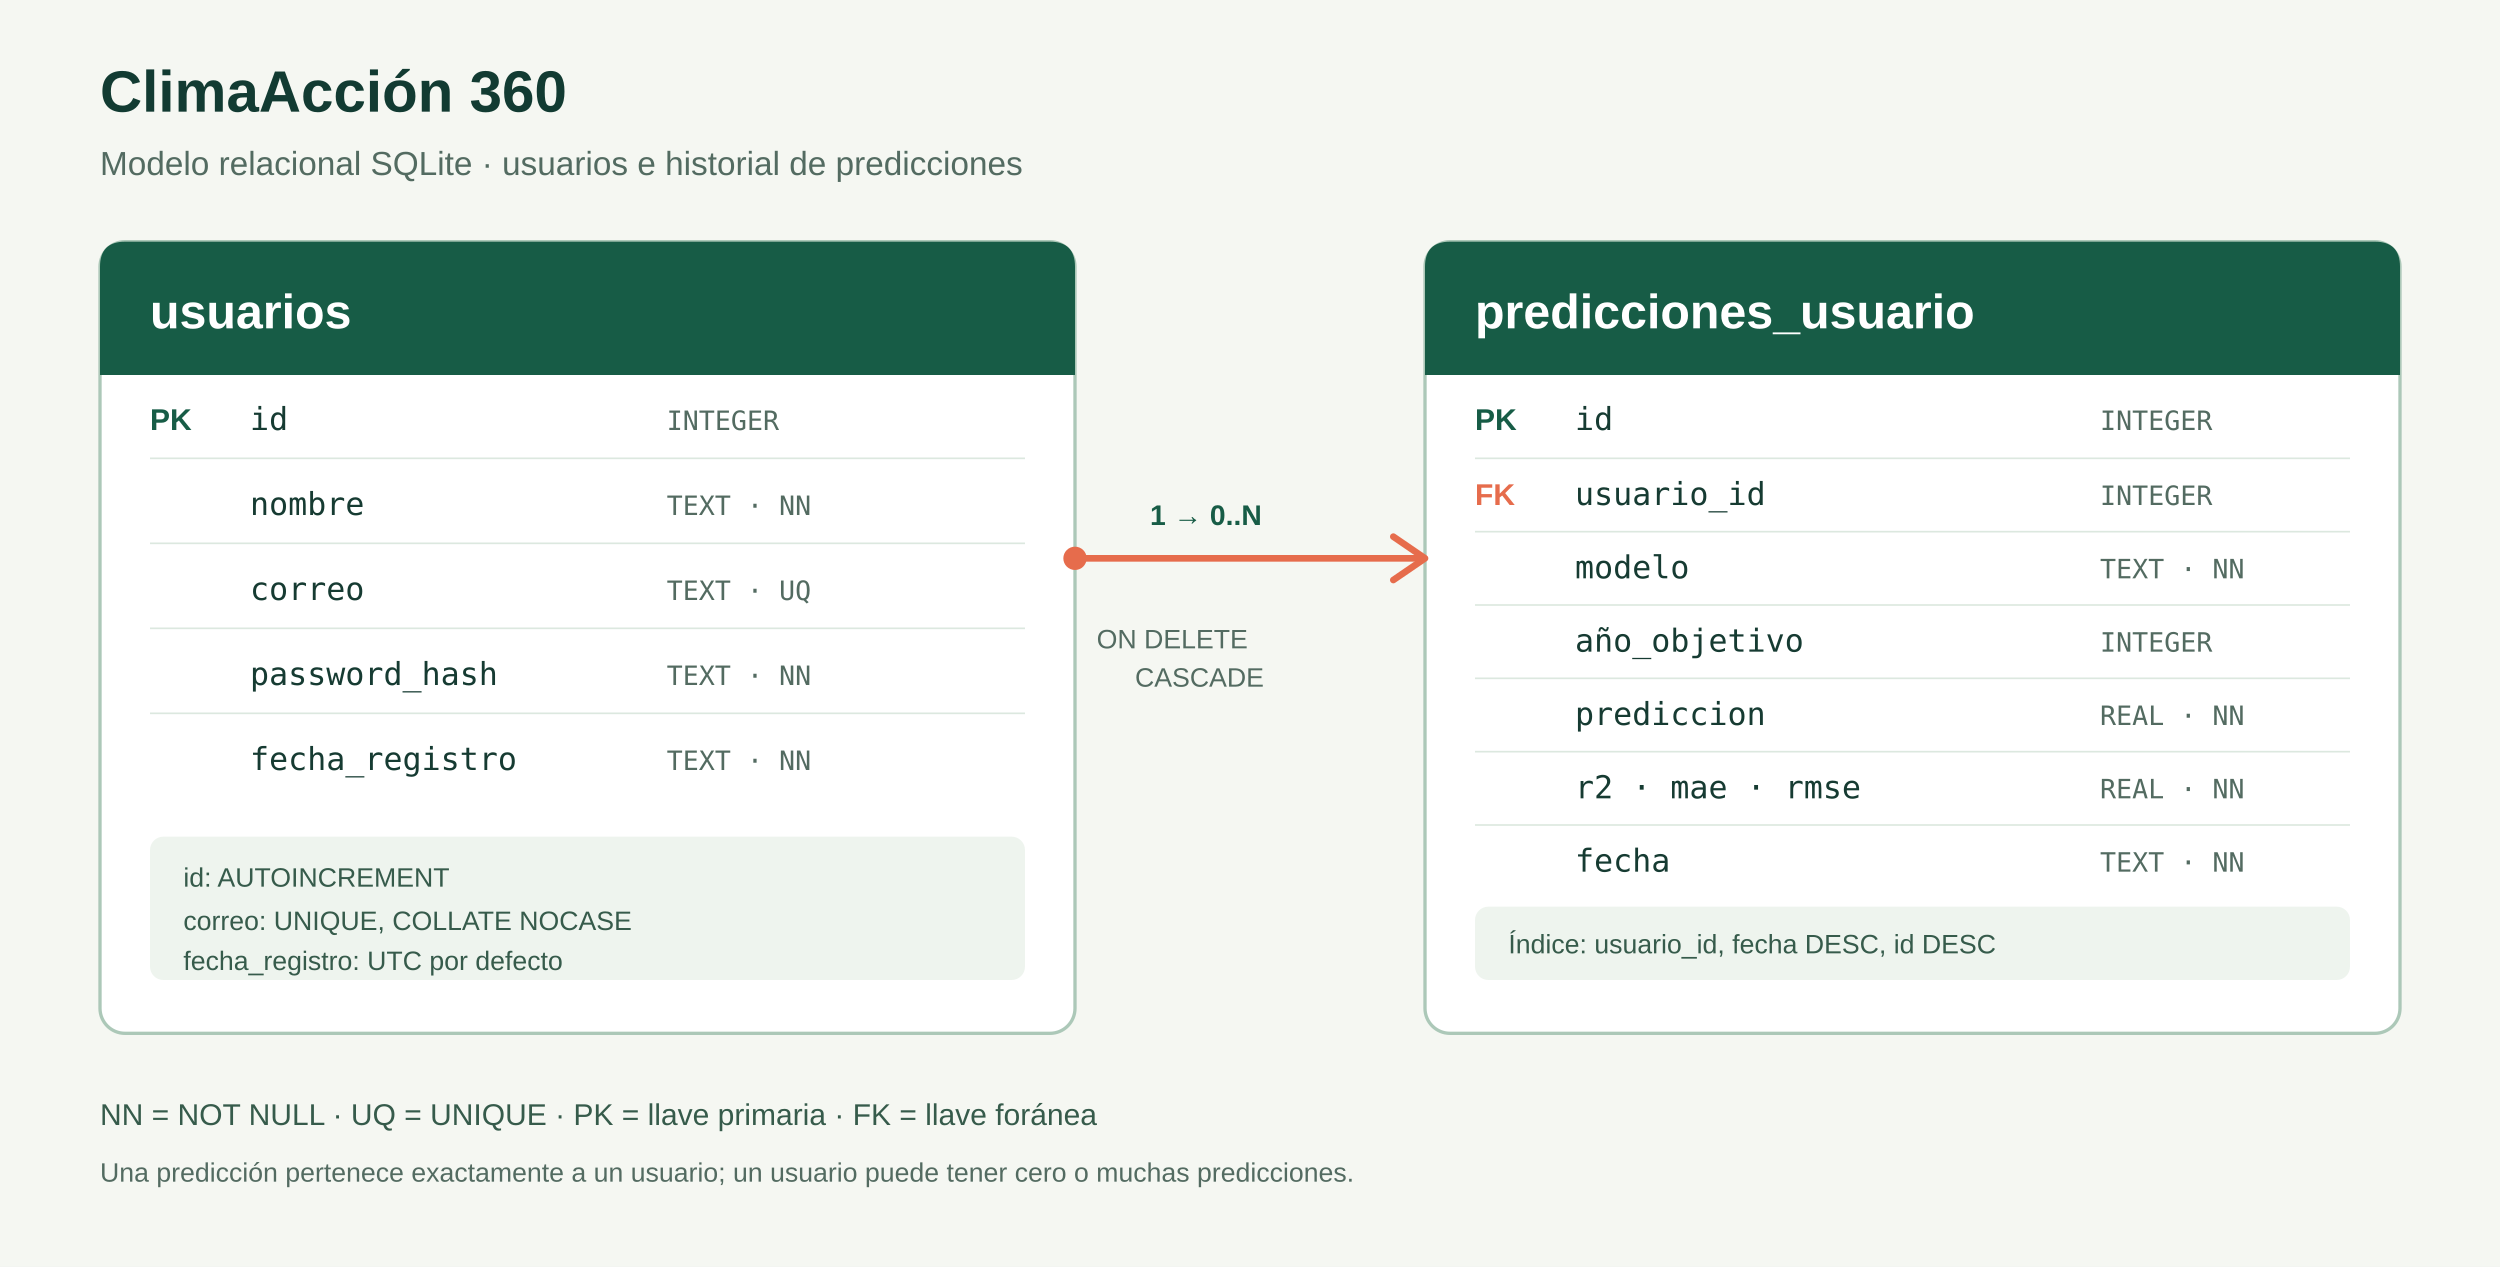
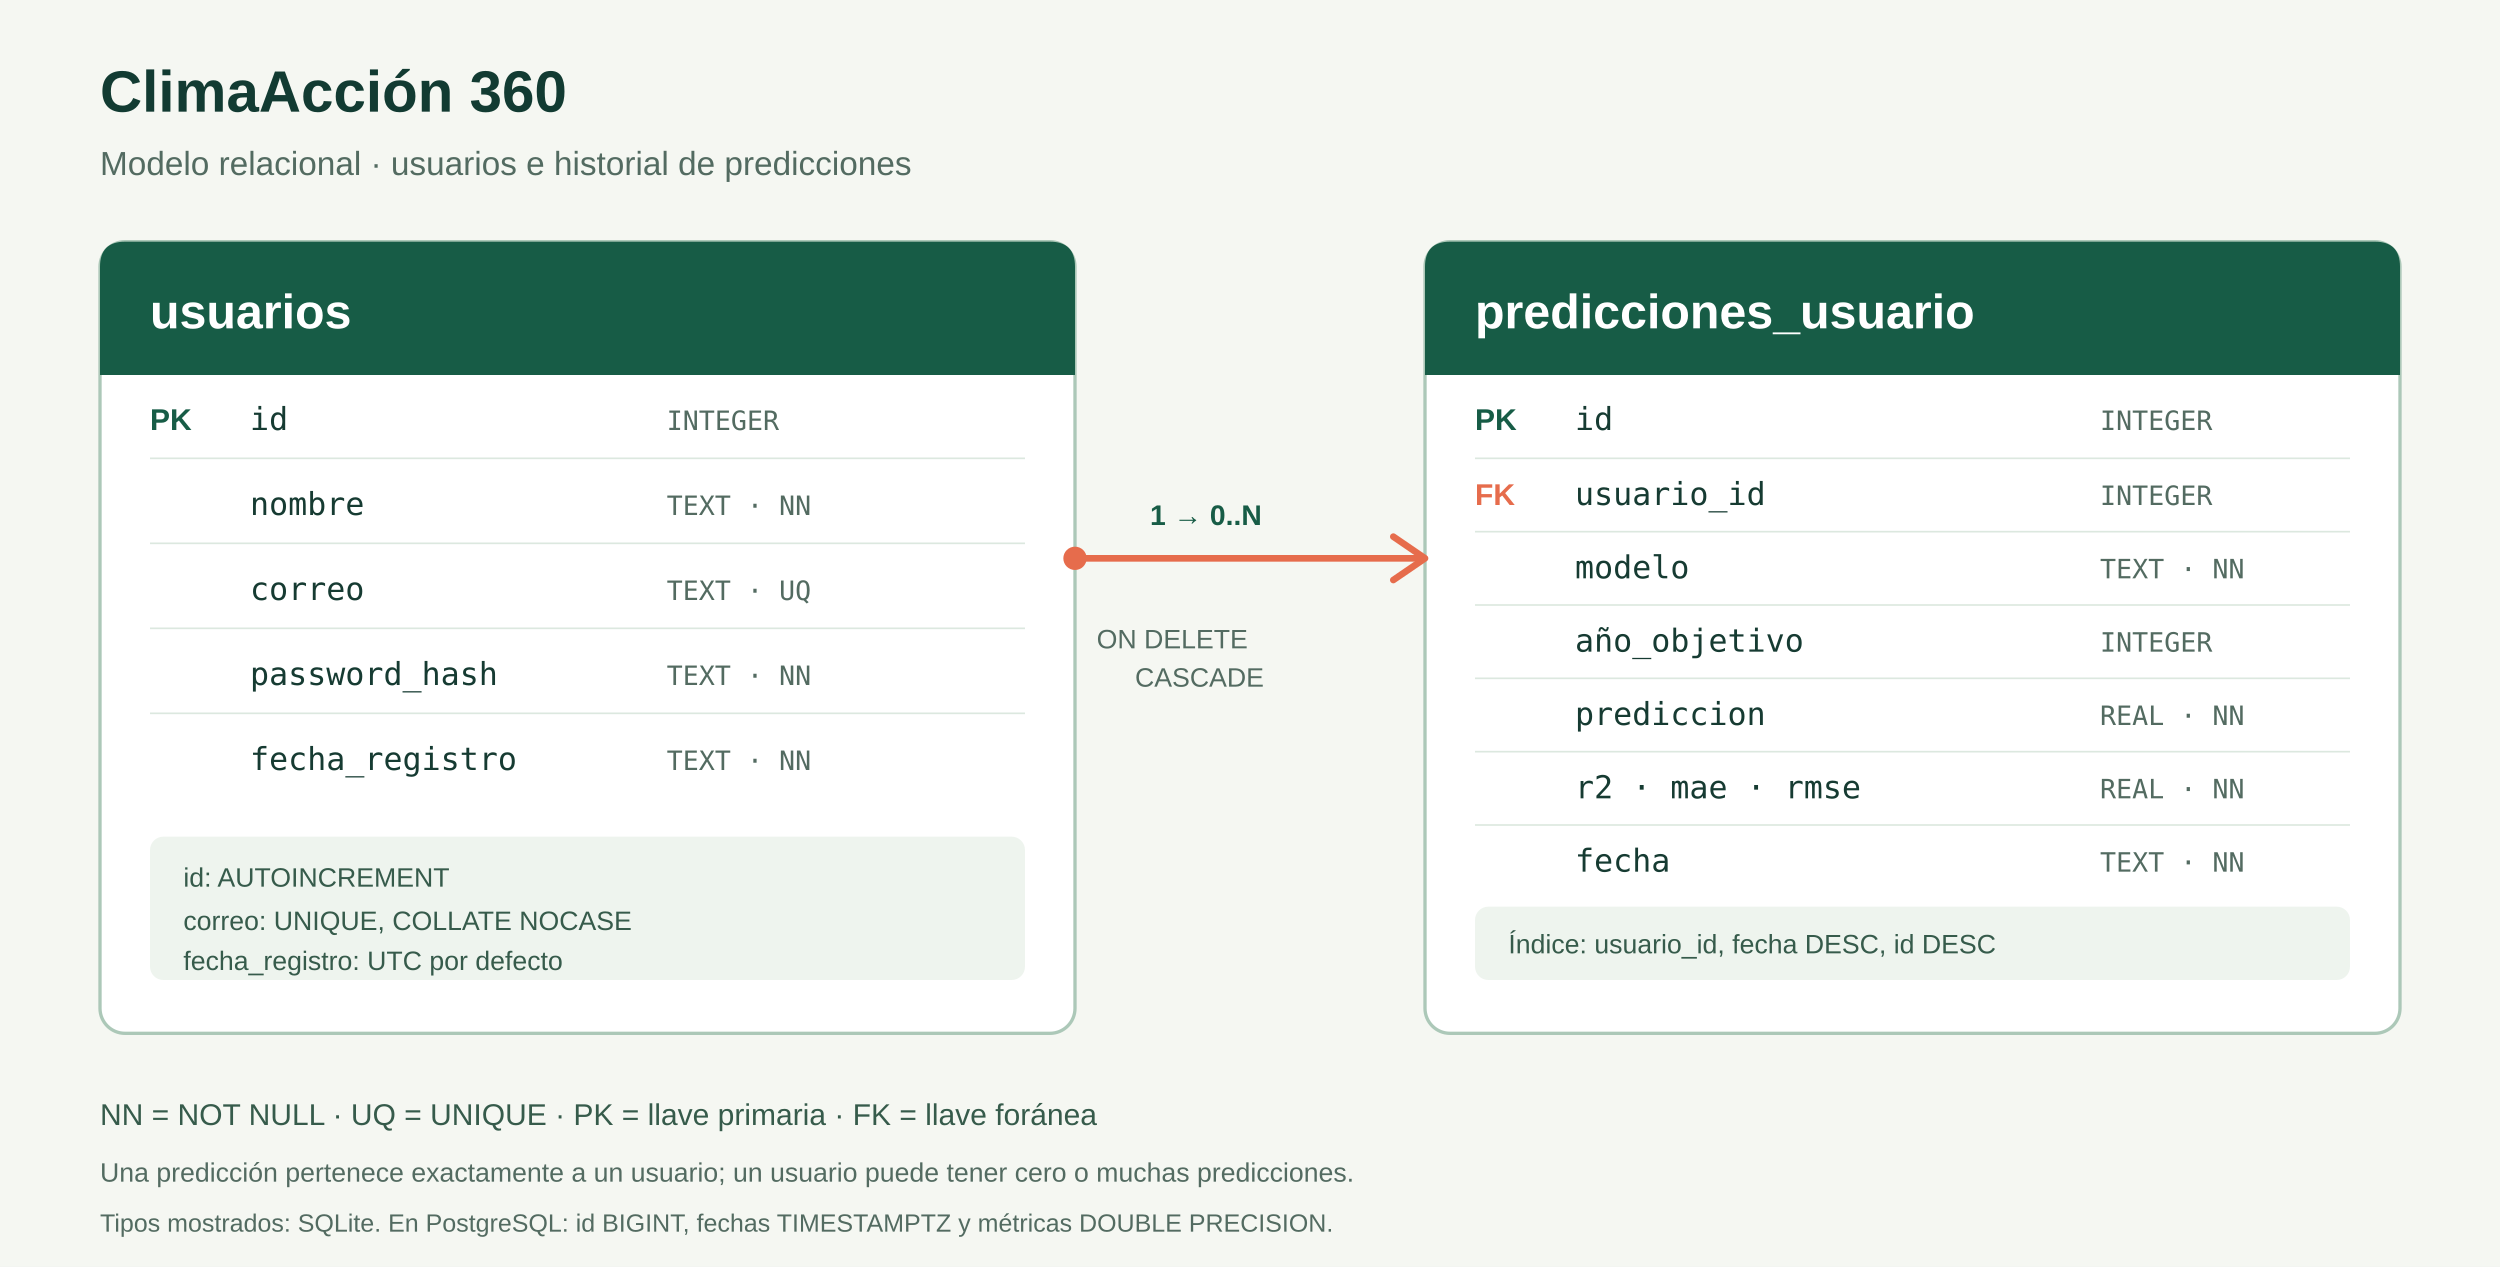
<svg xmlns="http://www.w3.org/2000/svg" width="1500" height="760" viewBox="0 0 1500 760" role="img" aria-labelledby="title description">
  <rect width="1500" height="760" fill="#f5f7f2" />
  <text x="60" y="67" fill="#123b32" font-family="Arial, sans-serif" font-size="35" font-weight="700">ClimaAcción 360</text>
-   <text x="60" y="105" fill="#536b61" font-family="Arial, sans-serif" font-size="20">Modelo relacional SQLite · usuarios e historial de predicciones</text>
+   <text x="60" y="105" fill="#536b61" font-family="Arial, sans-serif" font-size="20">Modelo relacional · usuarios e historial de predicciones</text>
  <rect x="60" y="145" width="585" height="475" rx="15" fill="#ffffff" stroke="#acc8b8" stroke-width="2" />
  <path d="M75 145 H630 Q645 145 645 160 V225 H60 V160 Q60 145 75 145 Z" fill="#175c46" />
  <text x="90" y="197" fill="#ffffff" font-family="Arial, sans-serif" font-size="29" font-weight="700">usuarios</text>
  <text x="90" y="258" fill="#175c46" font-family="Arial, sans-serif" font-size="18" font-weight="700">PK</text>
  <text x="150" y="258" fill="#163b32" font-family="Consolas, monospace" font-size="19">id</text>
  <text x="400" y="258" fill="#536b61" font-family="Consolas, monospace" font-size="16">INTEGER</text>
  <line x1="90" y1="275" x2="615" y2="275" stroke="#dce8df" />
  <text x="150" y="309" fill="#163b32" font-family="Consolas, monospace" font-size="19">nombre</text>
  <text x="400" y="309" fill="#536b61" font-family="Consolas, monospace" font-size="16">TEXT · NN</text>
  <line x1="90" y1="326" x2="615" y2="326" stroke="#dce8df" />
  <text x="150" y="360" fill="#163b32" font-family="Consolas, monospace" font-size="19">correo</text>
  <text x="400" y="360" fill="#536b61" font-family="Consolas, monospace" font-size="16">TEXT · UQ</text>
  <line x1="90" y1="377" x2="615" y2="377" stroke="#dce8df" />
  <text x="150" y="411" fill="#163b32" font-family="Consolas, monospace" font-size="19">password_hash</text>
  <text x="400" y="411" fill="#536b61" font-family="Consolas, monospace" font-size="16">TEXT · NN</text>
  <line x1="90" y1="428" x2="615" y2="428" stroke="#dce8df" />
  <text x="150" y="462" fill="#163b32" font-family="Consolas, monospace" font-size="19">fecha_registro</text>
  <text x="400" y="462" fill="#536b61" font-family="Consolas, monospace" font-size="16">TEXT · NN</text>
  <rect x="90" y="502" width="525" height="86" rx="8" fill="#eef4ee" />
  <text x="110" y="532" fill="#365b4b" font-family="Arial, sans-serif" font-size="16">id: AUTOINCREMENT</text>
  <text x="110" y="558" fill="#365b4b" font-family="Arial, sans-serif" font-size="16">correo: UNIQUE, COLLATE NOCASE</text>
  <text x="110" y="582" fill="#365b4b" font-family="Arial, sans-serif" font-size="16">fecha_registro: UTC por defecto</text>
  <rect x="855" y="145" width="585" height="475" rx="15" fill="#ffffff" stroke="#acc8b8" stroke-width="2" />
  <path d="M870 145 H1425 Q1440 145 1440 160 V225 H855 V160 Q855 145 870 145 Z" fill="#175c46" />
  <text x="885" y="197" fill="#ffffff" font-family="Arial, sans-serif" font-size="29" font-weight="700">predicciones_usuario</text>
  <text x="885" y="258" fill="#175c46" font-family="Arial, sans-serif" font-size="18" font-weight="700">PK</text>
  <text x="945" y="258" fill="#163b32" font-family="Consolas, monospace" font-size="19">id</text>
  <text x="1260" y="258" fill="#536b61" font-family="Consolas, monospace" font-size="16">INTEGER</text>
  <line x1="885" y1="275" x2="1410" y2="275" stroke="#dce8df" />
  <text x="885" y="303" fill="#e66c4c" font-family="Arial, sans-serif" font-size="18" font-weight="700">FK</text>
  <text x="945" y="303" fill="#163b32" font-family="Consolas, monospace" font-size="19">usuario_id</text>
  <text x="1260" y="303" fill="#536b61" font-family="Consolas, monospace" font-size="16">INTEGER</text>
  <line x1="885" y1="319" x2="1410" y2="319" stroke="#dce8df" />
  <text x="945" y="347" fill="#163b32" font-family="Consolas, monospace" font-size="19">modelo</text>
  <text x="1260" y="347" fill="#536b61" font-family="Consolas, monospace" font-size="16">TEXT · NN</text>
  <line x1="885" y1="363" x2="1410" y2="363" stroke="#dce8df" />
  <text x="945" y="391" fill="#163b32" font-family="Consolas, monospace" font-size="19">año_objetivo</text>
  <text x="1260" y="391" fill="#536b61" font-family="Consolas, monospace" font-size="16">INTEGER</text>
  <line x1="885" y1="407" x2="1410" y2="407" stroke="#dce8df" />
  <text x="945" y="435" fill="#163b32" font-family="Consolas, monospace" font-size="19">prediccion</text>
  <text x="1260" y="435" fill="#536b61" font-family="Consolas, monospace" font-size="16">REAL · NN</text>
  <line x1="885" y1="451" x2="1410" y2="451" stroke="#dce8df" />
  <text x="945" y="479" fill="#163b32" font-family="Consolas, monospace" font-size="19">r2 · mae · rmse</text>
  <text x="1260" y="479" fill="#536b61" font-family="Consolas, monospace" font-size="16">REAL · NN</text>
  <line x1="885" y1="495" x2="1410" y2="495" stroke="#dce8df" />
  <text x="945" y="523" fill="#163b32" font-family="Consolas, monospace" font-size="19">fecha</text>
  <text x="1260" y="523" fill="#536b61" font-family="Consolas, monospace" font-size="16">TEXT · NN</text>
  <rect x="885" y="544" width="525" height="44" rx="8" fill="#eef4ee" />
  <text x="905" y="572" fill="#365b4b" font-family="Arial, sans-serif" font-size="16">Índice: usuario_id, fecha DESC, id DESC</text>
  <path d="M645 335 H855" stroke="#e66c4c" stroke-width="4" fill="none" />
  <circle cx="645" cy="335" r="7" fill="#e66c4c" />
  <path d="M836 322 L855 335 L836 348" fill="none" stroke="#e66c4c" stroke-width="4" stroke-linecap="round" stroke-linejoin="round" />
  <rect x="674" y="293" width="143" height="31" rx="15" fill="#f5f7f2" />
  <text x="690" y="315" fill="#175c46" font-family="Arial, sans-serif" font-size="17" font-weight="700">1 → 0..N</text>
  <text x="658" y="389" fill="#536b61" font-family="Arial, sans-serif" font-size="16">ON DELETE</text>
  <text x="681" y="412" fill="#536b61" font-family="Arial, sans-serif" font-size="16">CASCADE</text>
  <text x="60" y="675" fill="#365b4b" font-family="Arial, sans-serif" font-size="18">NN = NOT NULL · UQ = UNIQUE · PK = llave primaria · FK = llave foránea</text>
  <text x="60" y="709" fill="#536b61" font-family="Arial, sans-serif" font-size="16">Una predicción pertenece exactamente a un usuario; un usuario puede tener cero o muchas predicciones.</text>
+   <text x="60" y="739" fill="#536b61" font-family="Arial, sans-serif" font-size="15">Tipos mostrados: SQLite. En PostgreSQL: id BIGINT, fechas TIMESTAMPTZ y métricas DOUBLE PRECISION.</text>
</svg>
